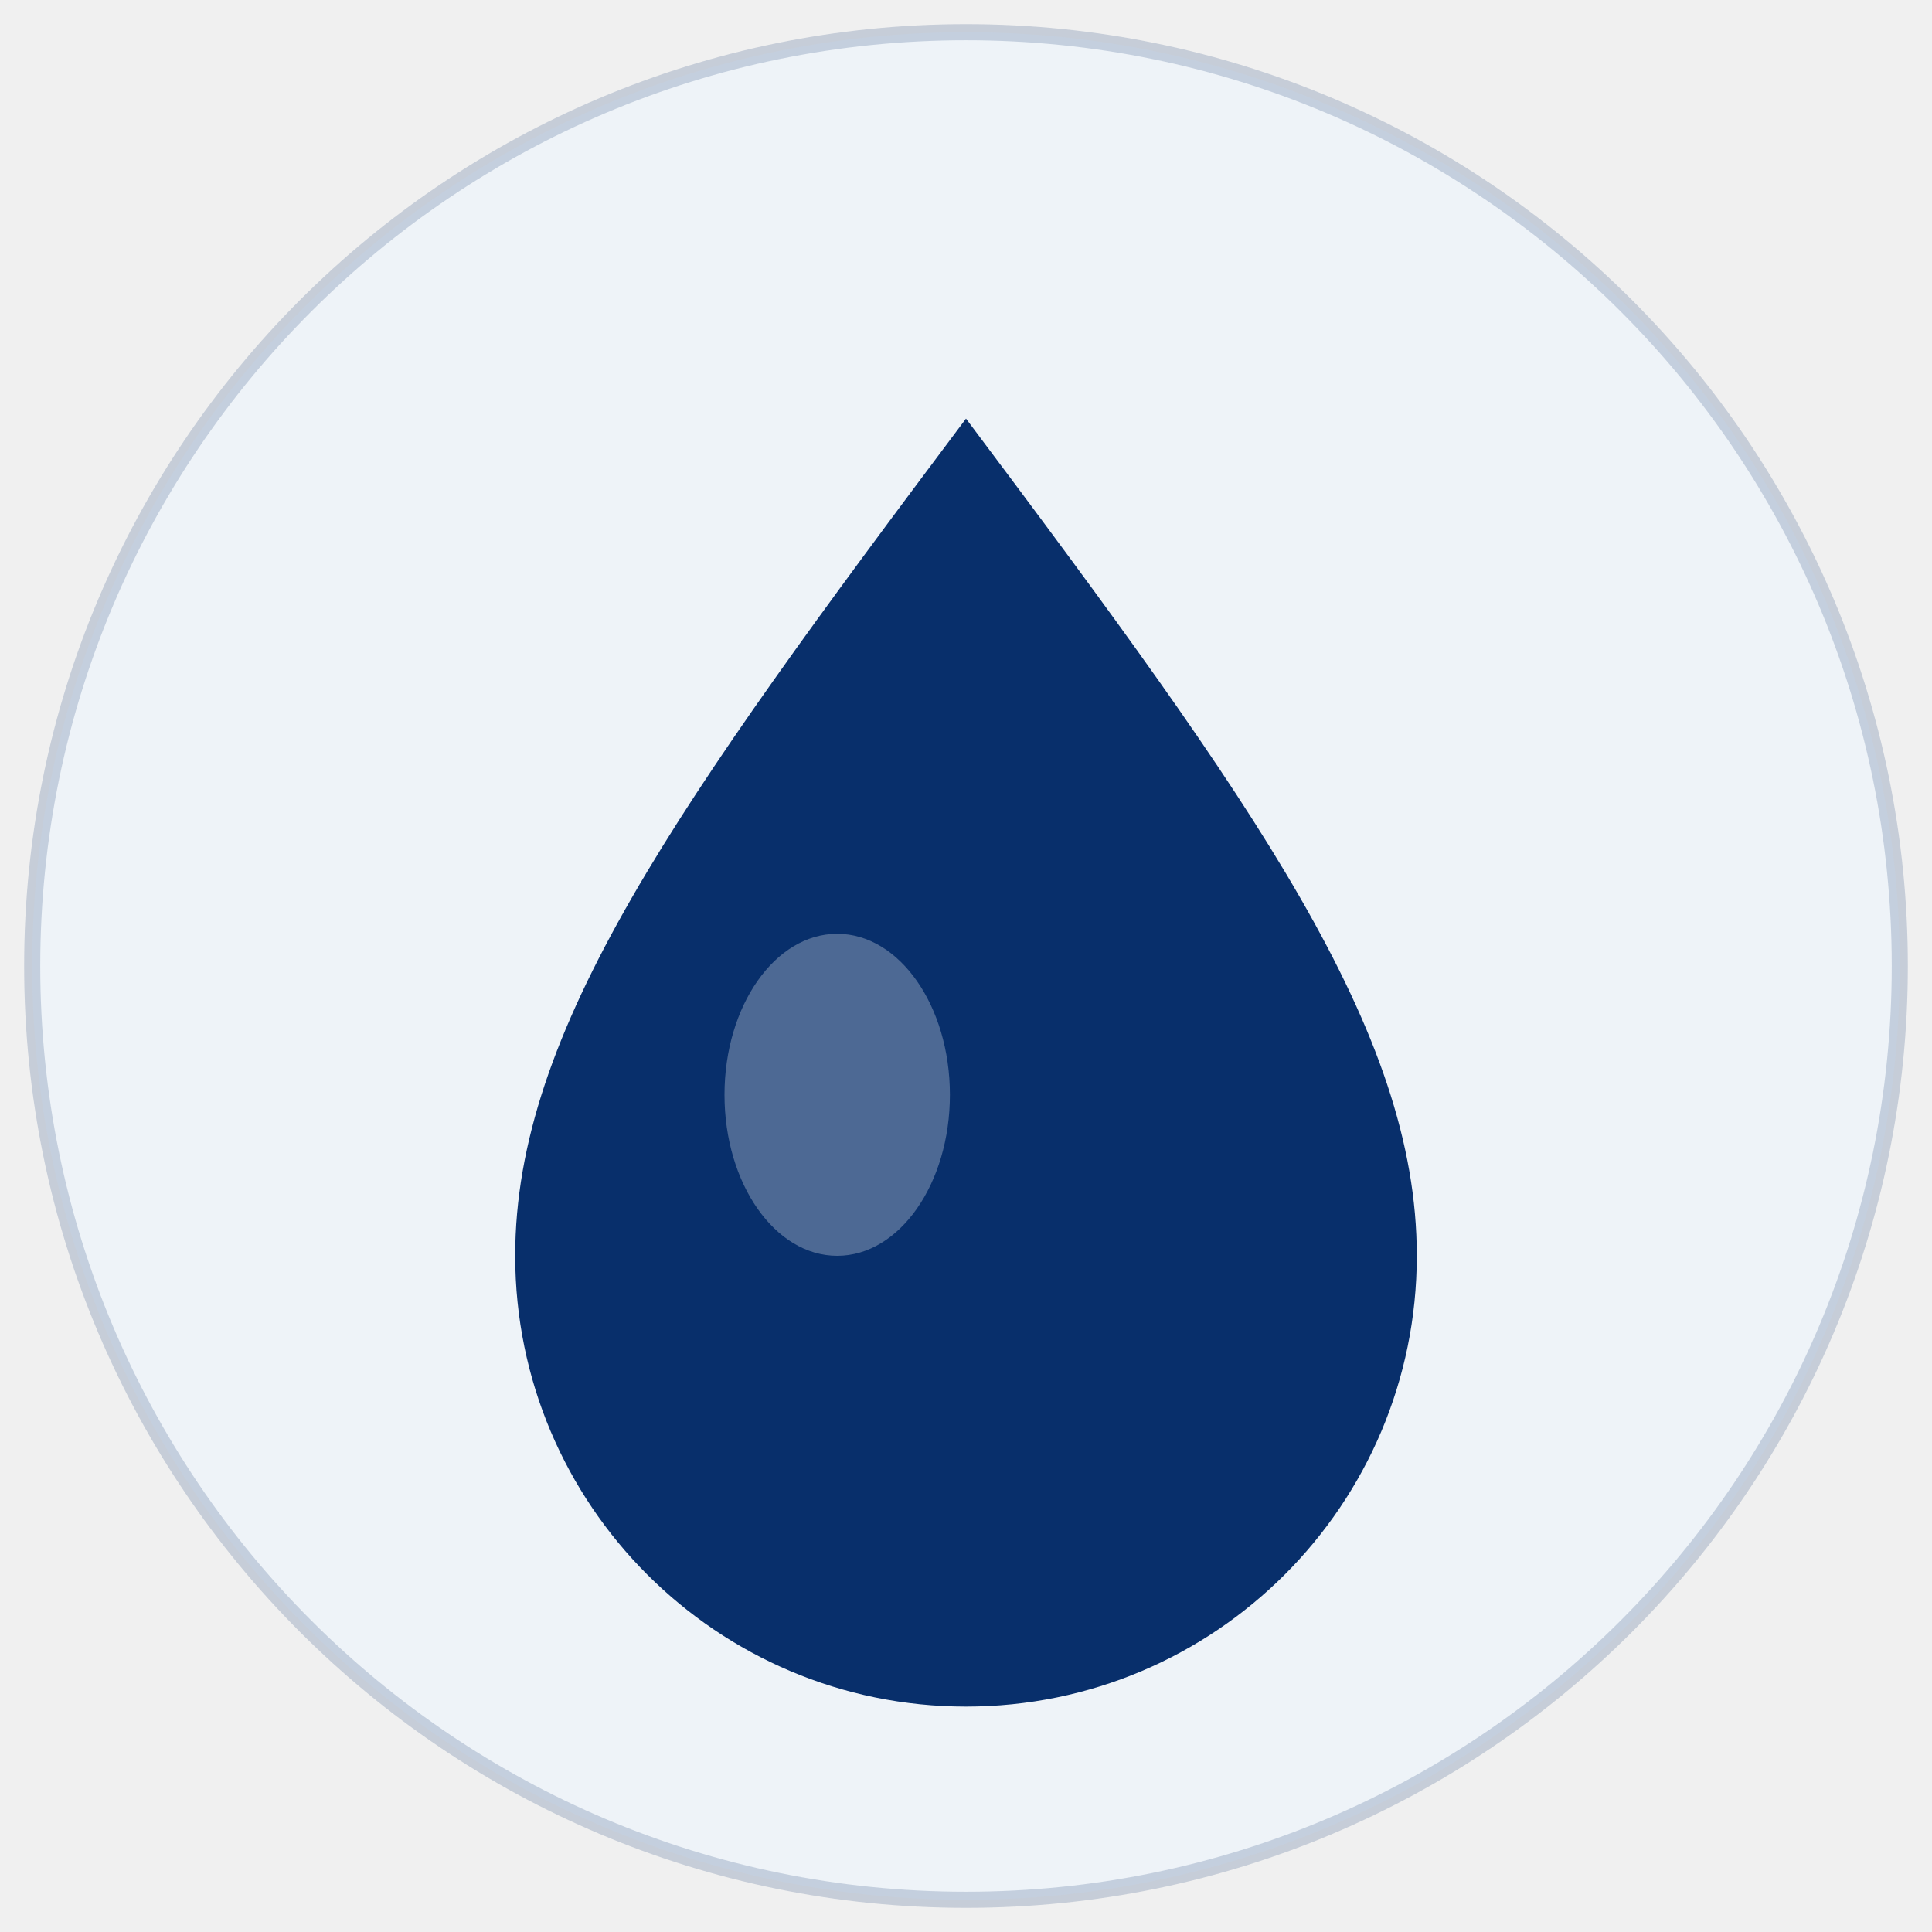
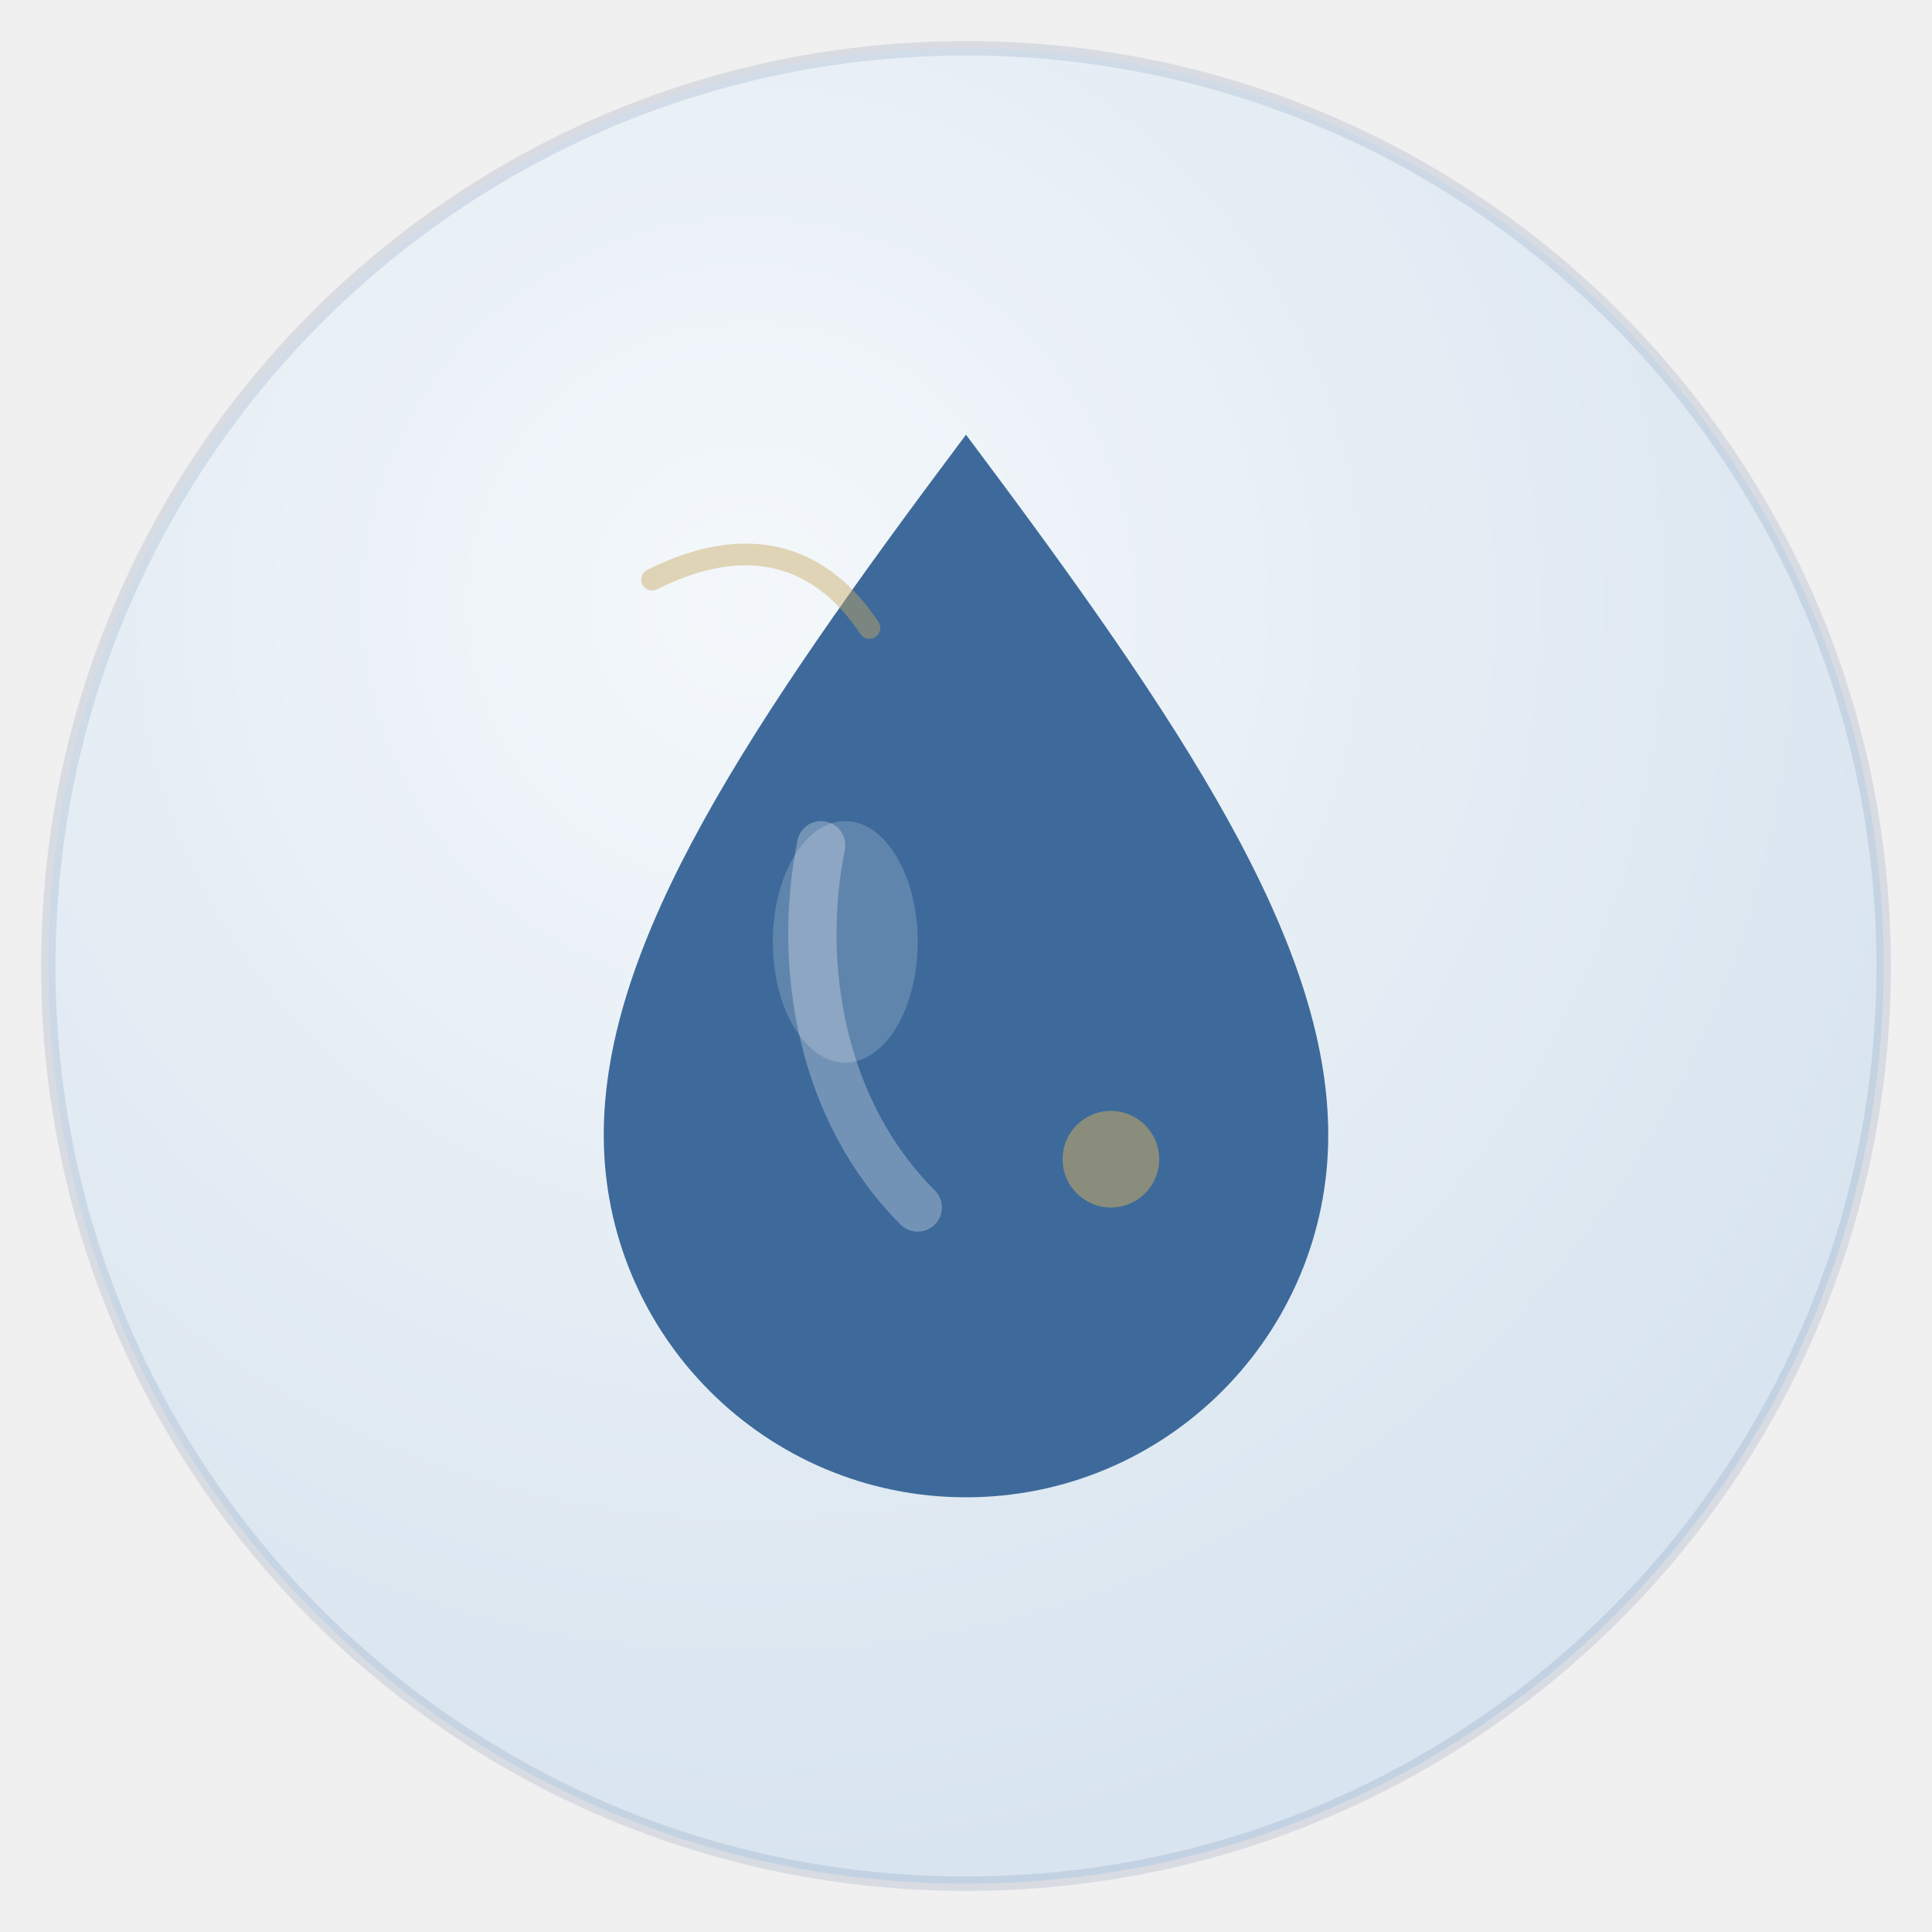
- <svg xmlns="http://www.w3.org/2000/svg" viewBox="0 0 120 120" fill="none">
-   <circle cx="60" cy="60" r="58" fill="#eef3f8" stroke="#082f6b" stroke-opacity=".18" />
-   <path d="M60 26c18 24 28 38 28 52a28 28 0 1 1-56 0c0-14 10-28 28-52z" fill="#082f6b" />
-   <ellipse cx="52" cy="68" rx="7" ry="10" fill="#fff" fill-opacity=".28" />
+ <svg xmlns="http://www.w3.org/2000/svg" viewBox="0 0 160 160" fill="none" role="img" aria-hidden="true">
+   <defs>
+     <radialGradient id="drBg" cx="38%" cy="30%" r="70%">
+       <stop offset="0%" stop-color="#f4f8fb" />
+       <stop offset="100%" stop-color="#d8e4ef" />
+     </radialGradient>
+     <linearGradient id="drDrop" x1="68" y1="34" x2="100" y2="124">
+       <stop offset="0%" stop-color="#3d6a9a" />
+       <stop offset="100%" stop-color="#082f6b" />
+     </linearGradient>
+   </defs>
+   <circle cx="80" cy="80" r="76" fill="url(#drBg)" />
+   <circle cx="80" cy="80" r="76" fill="none" stroke="#082f6b" stroke-opacity=".1" stroke-width="1.2" />
+   <path d="M80 36c18 24 30 42 30 58a30 30 0 1 1-60 0c0-16 12-34 30-58z" fill="url(#drDrop)" />
+   <path d="M68 70c-2 10 0 22 8 30" stroke="#fff" stroke-opacity=".28" stroke-width="4" stroke-linecap="round" />
+   <ellipse cx="70" cy="78" rx="6" ry="10" fill="#fff" fill-opacity=".18" />
+   <circle cx="92" cy="96" r="4" fill="#c9a962" fill-opacity=".55" />
+   <path d="M54 48c8-4 14-2 18 4" stroke="#c9a962" stroke-opacity=".45" stroke-width="1.8" stroke-linecap="round" />
</svg>
